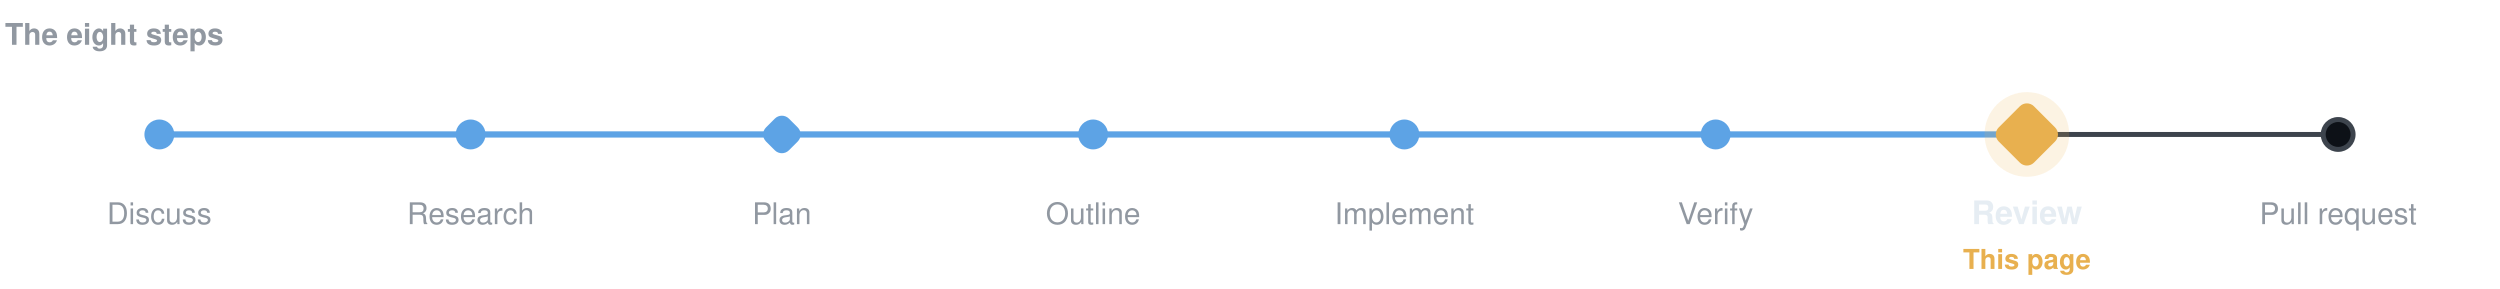
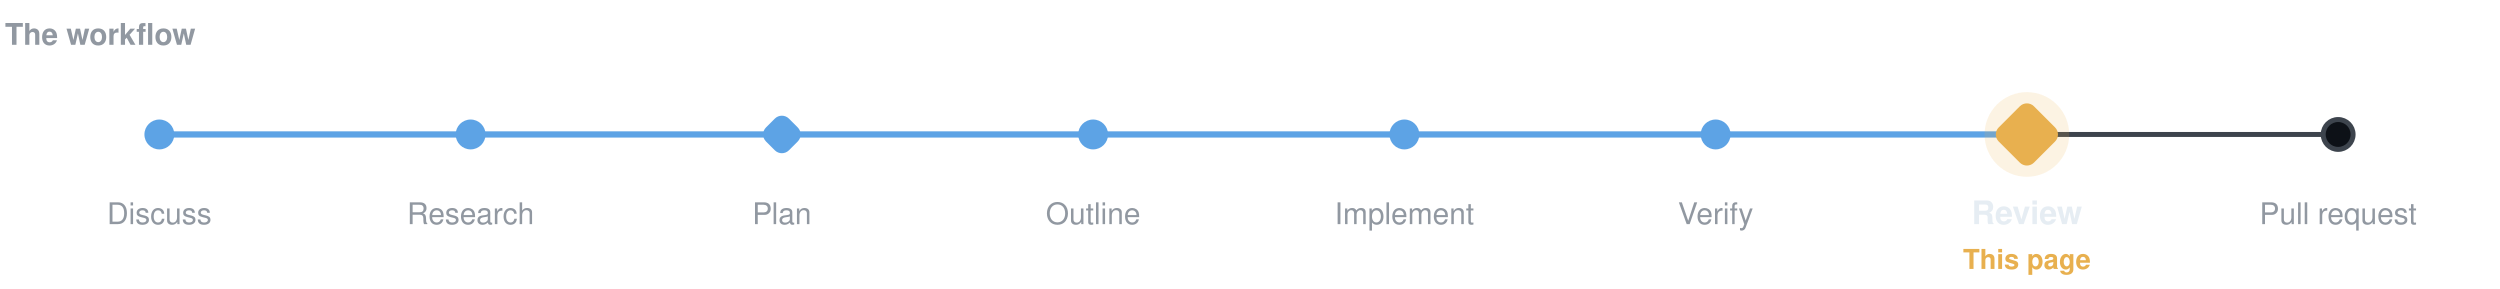
- <svg xmlns="http://www.w3.org/2000/svg" style="background:#0d1117" width="1004" height="116" viewBox="-2 -2 1004 116" role="img" aria-label="The eight steps, with Review highlighted">
-   <text x="0" y="16" font-family="-apple-system, BlinkMacSystemFont, 'Segoe UI', 'Helvetica Neue', Helvetica, Arial, sans-serif" font-size="12" font-weight="600" fill="#9198a1" text-anchor="start">The eight steps</text>
+ <svg xmlns="http://www.w3.org/2000/svg" style="background:#0d1117" width="1004" height="116" viewBox="-2 -2 1004 116" role="img" aria-label="The workflow, with Review highlighted">
+   <text x="0" y="16" font-family="-apple-system, BlinkMacSystemFont, 'Segoe UI', 'Helvetica Neue', Helvetica, Arial, sans-serif" font-size="12" font-weight="600" fill="#9198a1" text-anchor="start">The workflow</text>
  <line x1="62" y1="52" x2="937" y2="52" stroke="#3d444d" stroke-width="2" />
  <line x1="62" y1="52" x2="812" y2="52" stroke="#5da3e5" stroke-width="2.5" />
  <circle cx="62" cy="52" r="6" fill="#5da3e5" />
  <text x="62" y="88" font-family="-apple-system, BlinkMacSystemFont, 'Segoe UI', 'Helvetica Neue', Helvetica, Arial, sans-serif" font-size="12" font-weight="500" fill="#9198a1" text-anchor="middle">Discuss</text>
  <circle cx="187" cy="52" r="6" fill="#5da3e5" />
  <text x="187" y="88" font-family="-apple-system, BlinkMacSystemFont, 'Segoe UI', 'Helvetica Neue', Helvetica, Arial, sans-serif" font-size="12" font-weight="500" fill="#9198a1" text-anchor="middle">Research</text>
  <rect x="306.5" y="46.5" width="11.0" height="11.0" rx="3" transform="rotate(45 312 52)" fill="#5da3e5" stroke="#5da3e5" stroke-width="2" />
  <text x="312" y="88" font-family="-apple-system, BlinkMacSystemFont, 'Segoe UI', 'Helvetica Neue', Helvetica, Arial, sans-serif" font-size="12" font-weight="500" fill="#9198a1" text-anchor="middle">Plan</text>
  <circle cx="437" cy="52" r="6" fill="#5da3e5" />
  <text x="437" y="88" font-family="-apple-system, BlinkMacSystemFont, 'Segoe UI', 'Helvetica Neue', Helvetica, Arial, sans-serif" font-size="12" font-weight="500" fill="#9198a1" text-anchor="middle">Outline</text>
  <circle cx="562" cy="52" r="6" fill="#5da3e5" />
  <text x="562" y="88" font-family="-apple-system, BlinkMacSystemFont, 'Segoe UI', 'Helvetica Neue', Helvetica, Arial, sans-serif" font-size="12" font-weight="500" fill="#9198a1" text-anchor="middle">Implement</text>
  <circle cx="687" cy="52" r="6" fill="#5da3e5" />
  <text x="687" y="88" font-family="-apple-system, BlinkMacSystemFont, 'Segoe UI', 'Helvetica Neue', Helvetica, Arial, sans-serif" font-size="12" font-weight="500" fill="#9198a1" text-anchor="middle">Verify</text>
  <circle cx="812" cy="52" r="17" fill="#e8b04f" fill-opacity="0.16" />
  <rect x="803" y="43" width="18" height="18" rx="3" transform="rotate(45 812 52)" fill="#e8b04f" stroke="#e8b04f" stroke-width="2" />
  <text x="812" y="88" font-family="-apple-system, BlinkMacSystemFont, 'Segoe UI', 'Helvetica Neue', Helvetica, Arial, sans-serif" font-size="13" font-weight="700" fill="#e6edf3" text-anchor="middle">Review</text>
  <text x="812" y="106" font-family="-apple-system, BlinkMacSystemFont, 'Segoe UI', 'Helvetica Neue', Helvetica, Arial, sans-serif" font-size="11" font-weight="600" fill="#e8b04f" text-anchor="middle">This page</text>
  <circle cx="937" cy="52" r="6" fill="#0d1117" stroke="#3d444d" stroke-width="2" />
  <text x="937" y="88" font-family="-apple-system, BlinkMacSystemFont, 'Segoe UI', 'Helvetica Neue', Helvetica, Arial, sans-serif" font-size="12" font-weight="500" fill="#9198a1" text-anchor="middle">Pull request</text>
</svg>
